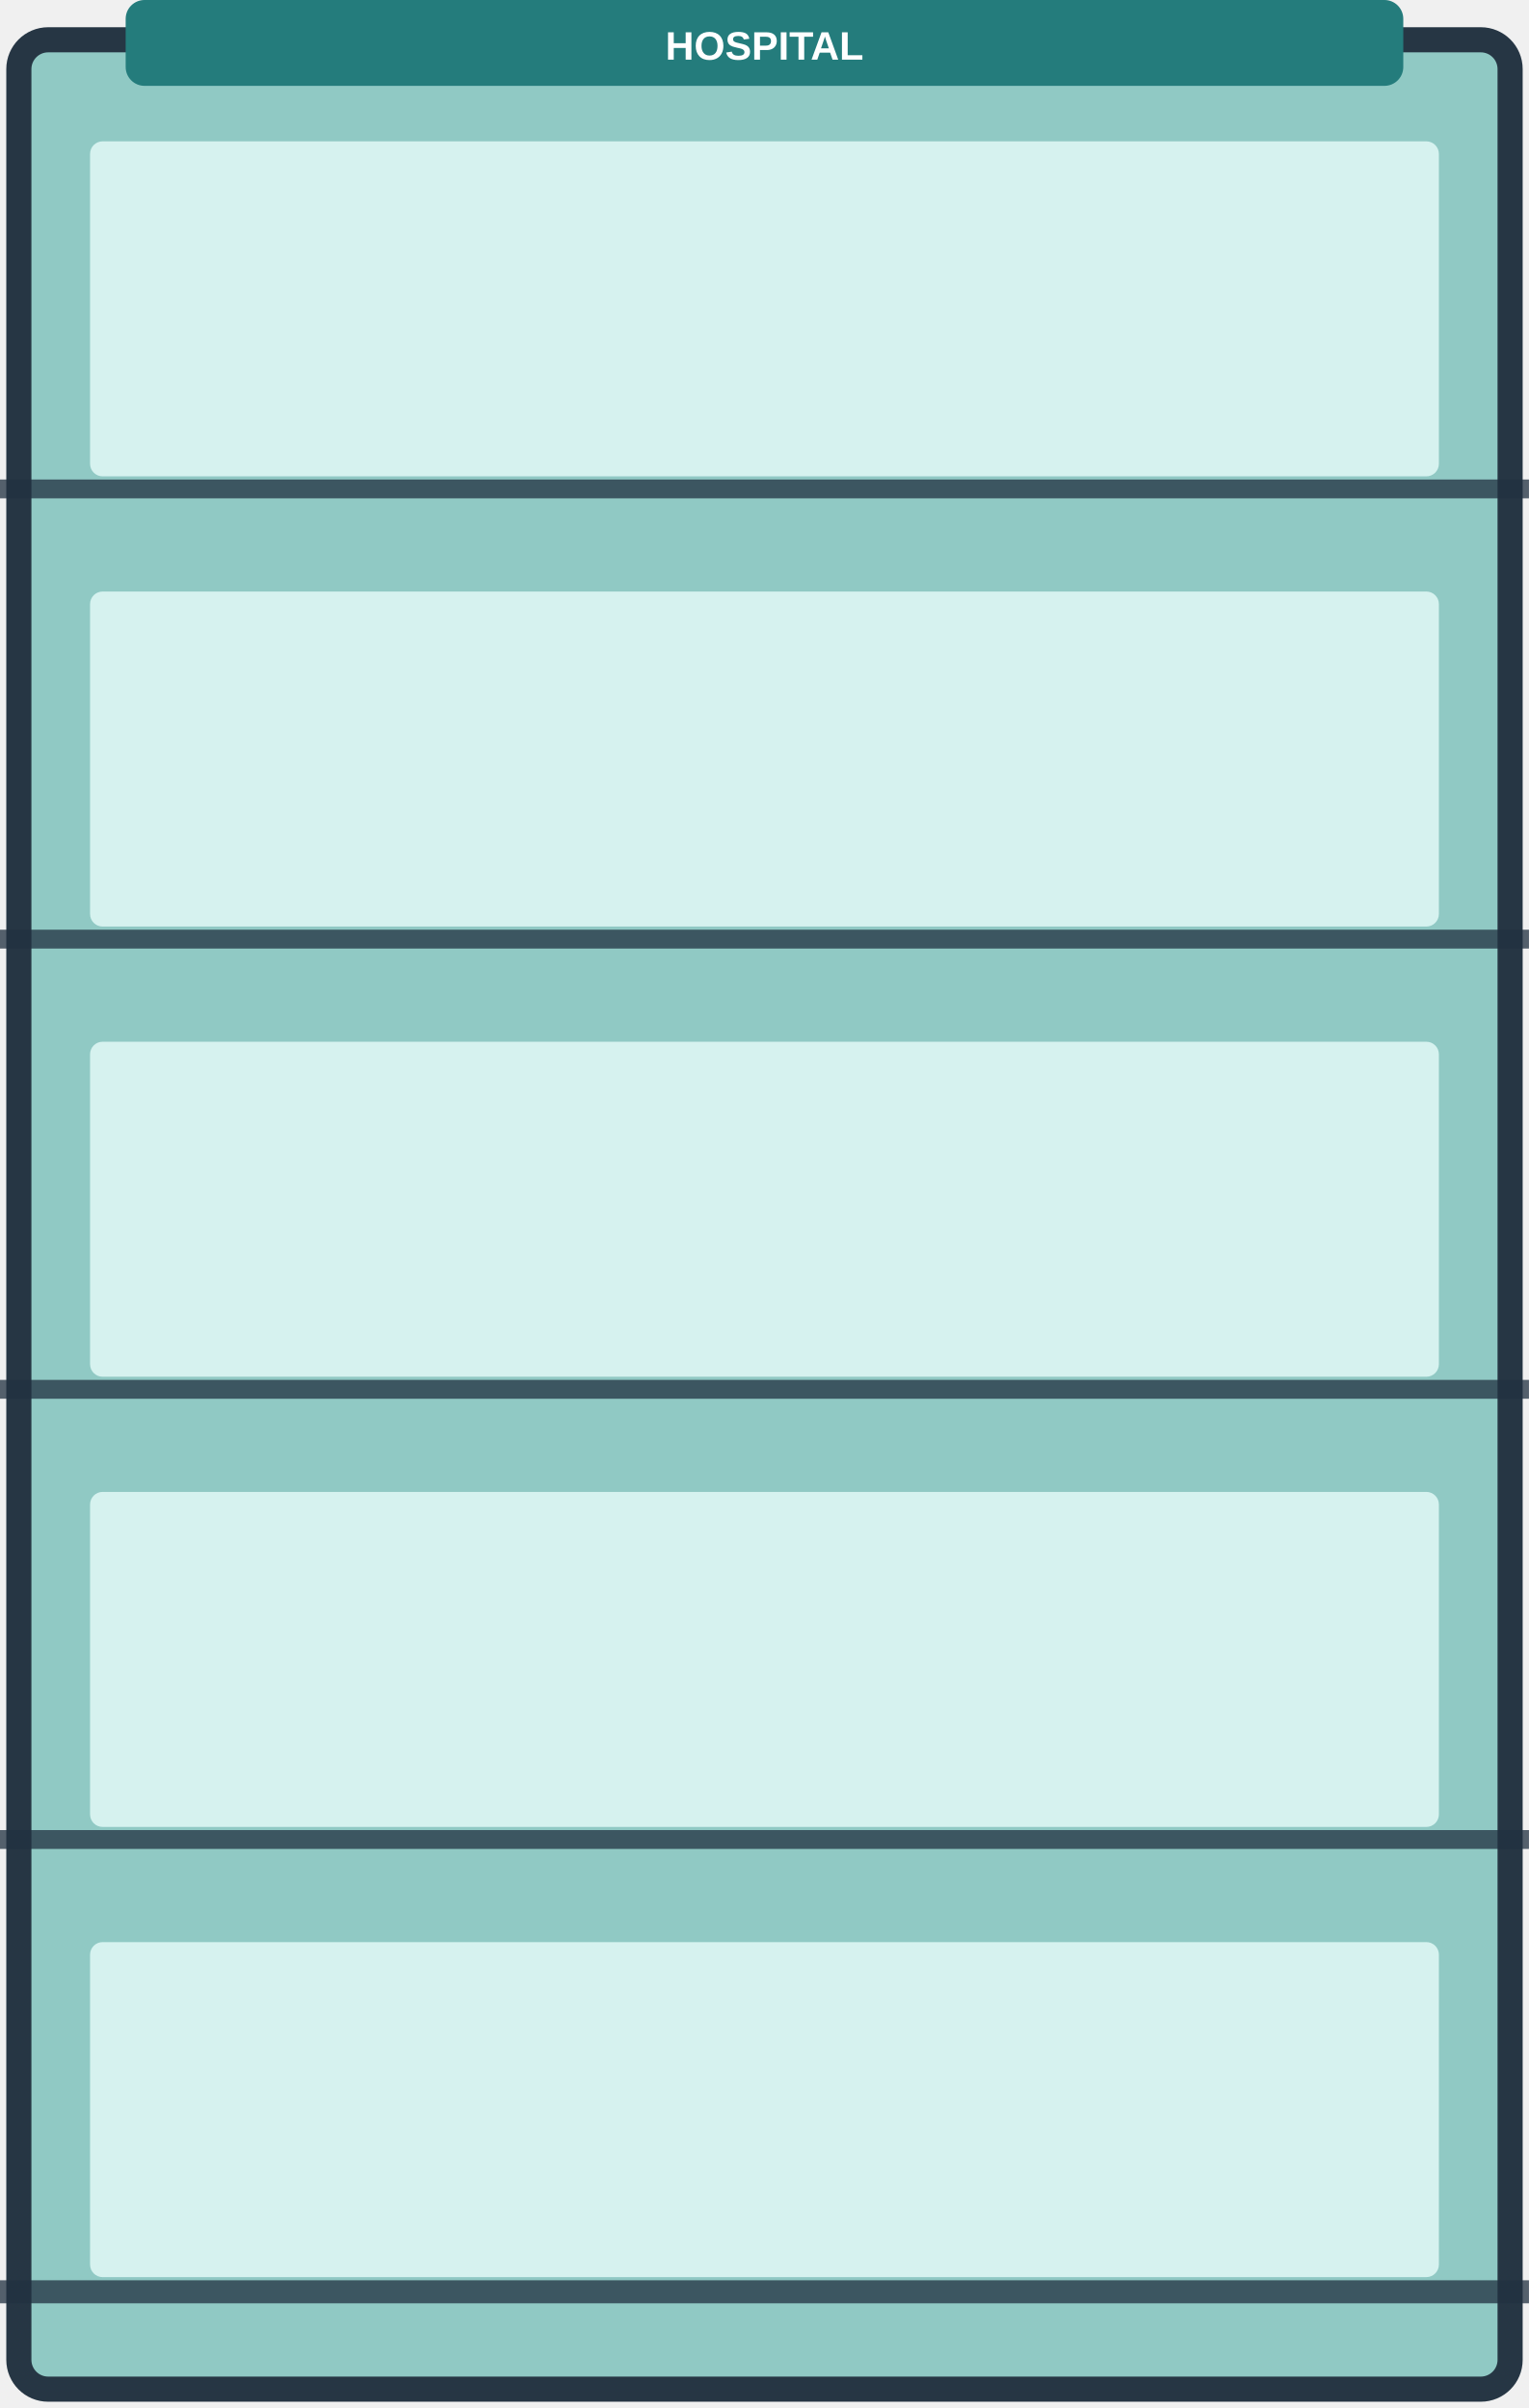
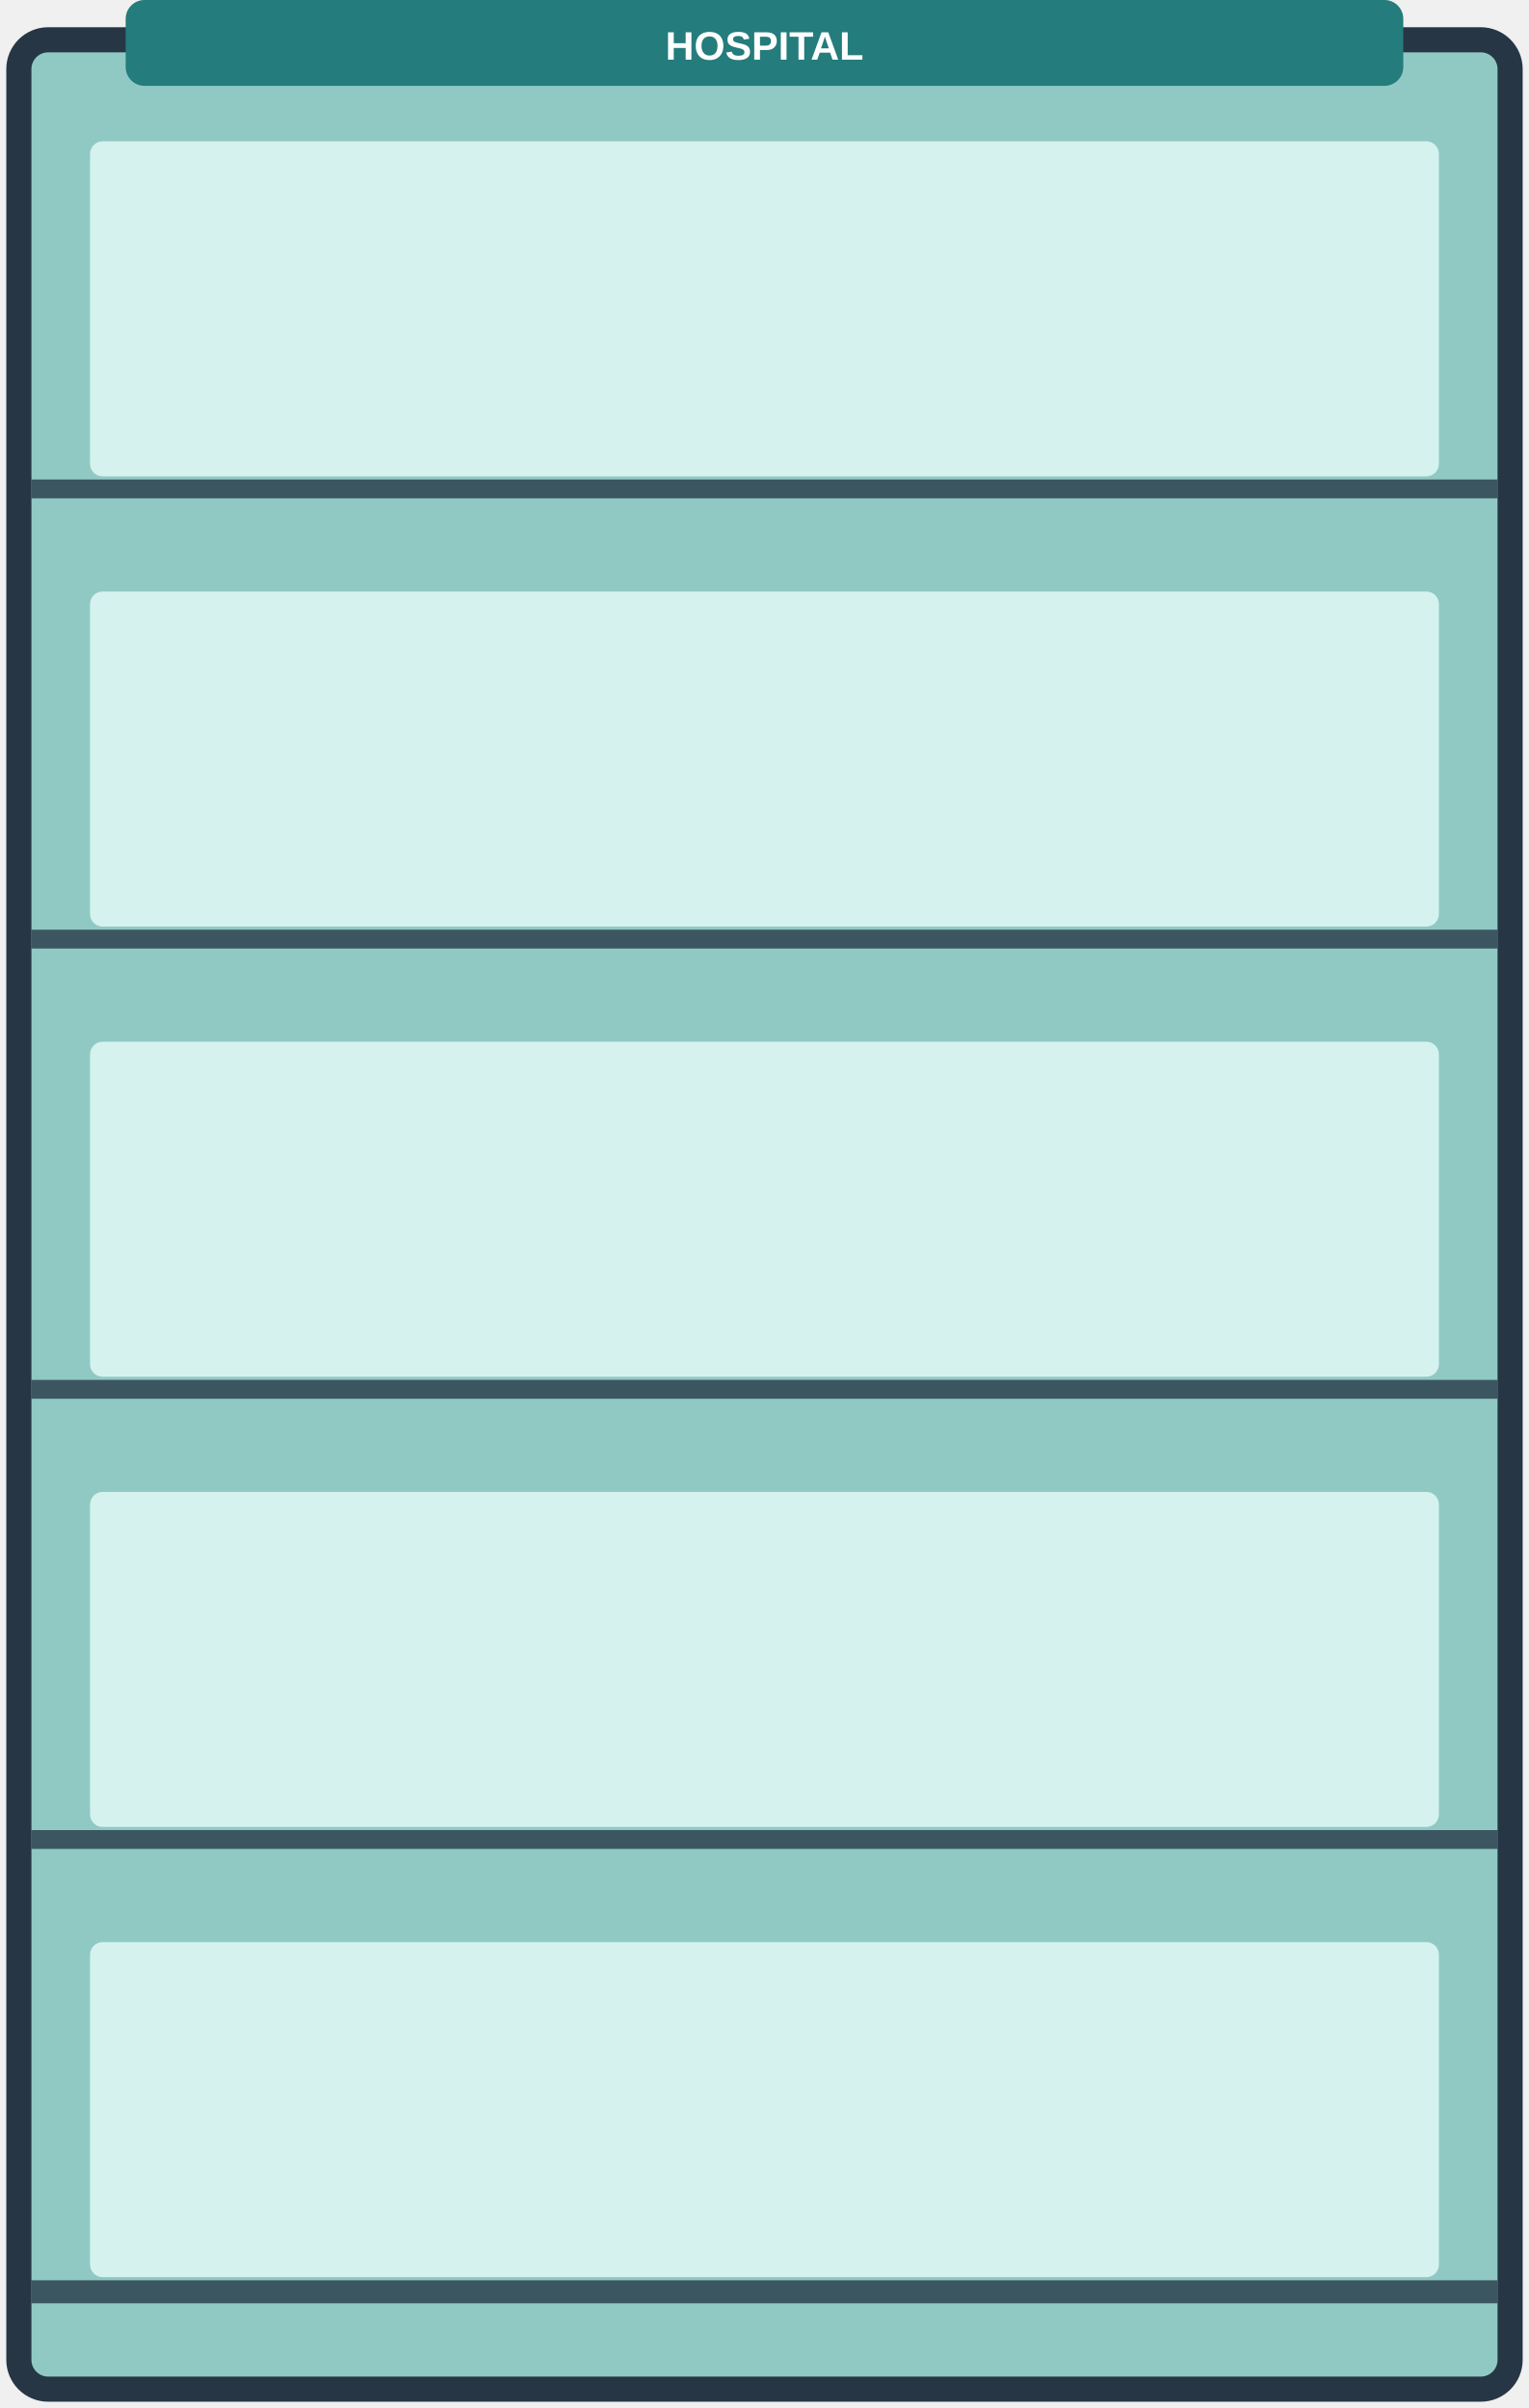
<svg xmlns="http://www.w3.org/2000/svg" width="1460" height="2300" viewBox="0 0 1460 2300">
  <rect x="18" y="38" width="1424" height="2244" rx="28" fill="#90c9c4" stroke="#263644" stroke-width="24" />
  <rect x="120" y="0" width="1220" height="82" rx="18" fill="#247c7c" />
  <g fill="#dff7f5" opacity=".88">
    <rect x="86" y="135" width="1288" height="320" rx="12" />
    <rect x="86" y="565" width="1288" height="320" rx="12" />
    <rect x="86" y="995" width="1288" height="320" rx="12" />
    <rect x="86" y="1425" width="1288" height="320" rx="12" />
    <rect x="86" y="1855" width="1288" height="320" rx="12" />
  </g>
  <g fill="#203040" opacity=".75">
-     <rect x="0" y="458" width="1460" height="18" />
-     <rect x="0" y="888" width="1460" height="18" />
-     <rect x="0" y="1318" width="1460" height="18" />
-     <rect x="0" y="1748" width="1460" height="18" />
-     <rect x="0" y="2178" width="1460" height="22" />
+     <rect x="30" y="458" width="1400" height="18" />
+     <rect x="30" y="888" width="1400" height="18" />
+     <rect x="30" y="1318" width="1400" height="18" />
+     <rect x="30" y="1748" width="1400" height="18" />
+     <rect x="30" y="2178" width="1400" height="22" />
  </g>
  <text x="730" y="57" text-anchor="middle" font-family="Arial" font-size="38" font-weight="700" fill="#fff">HOSPITAL</text>
</svg>
